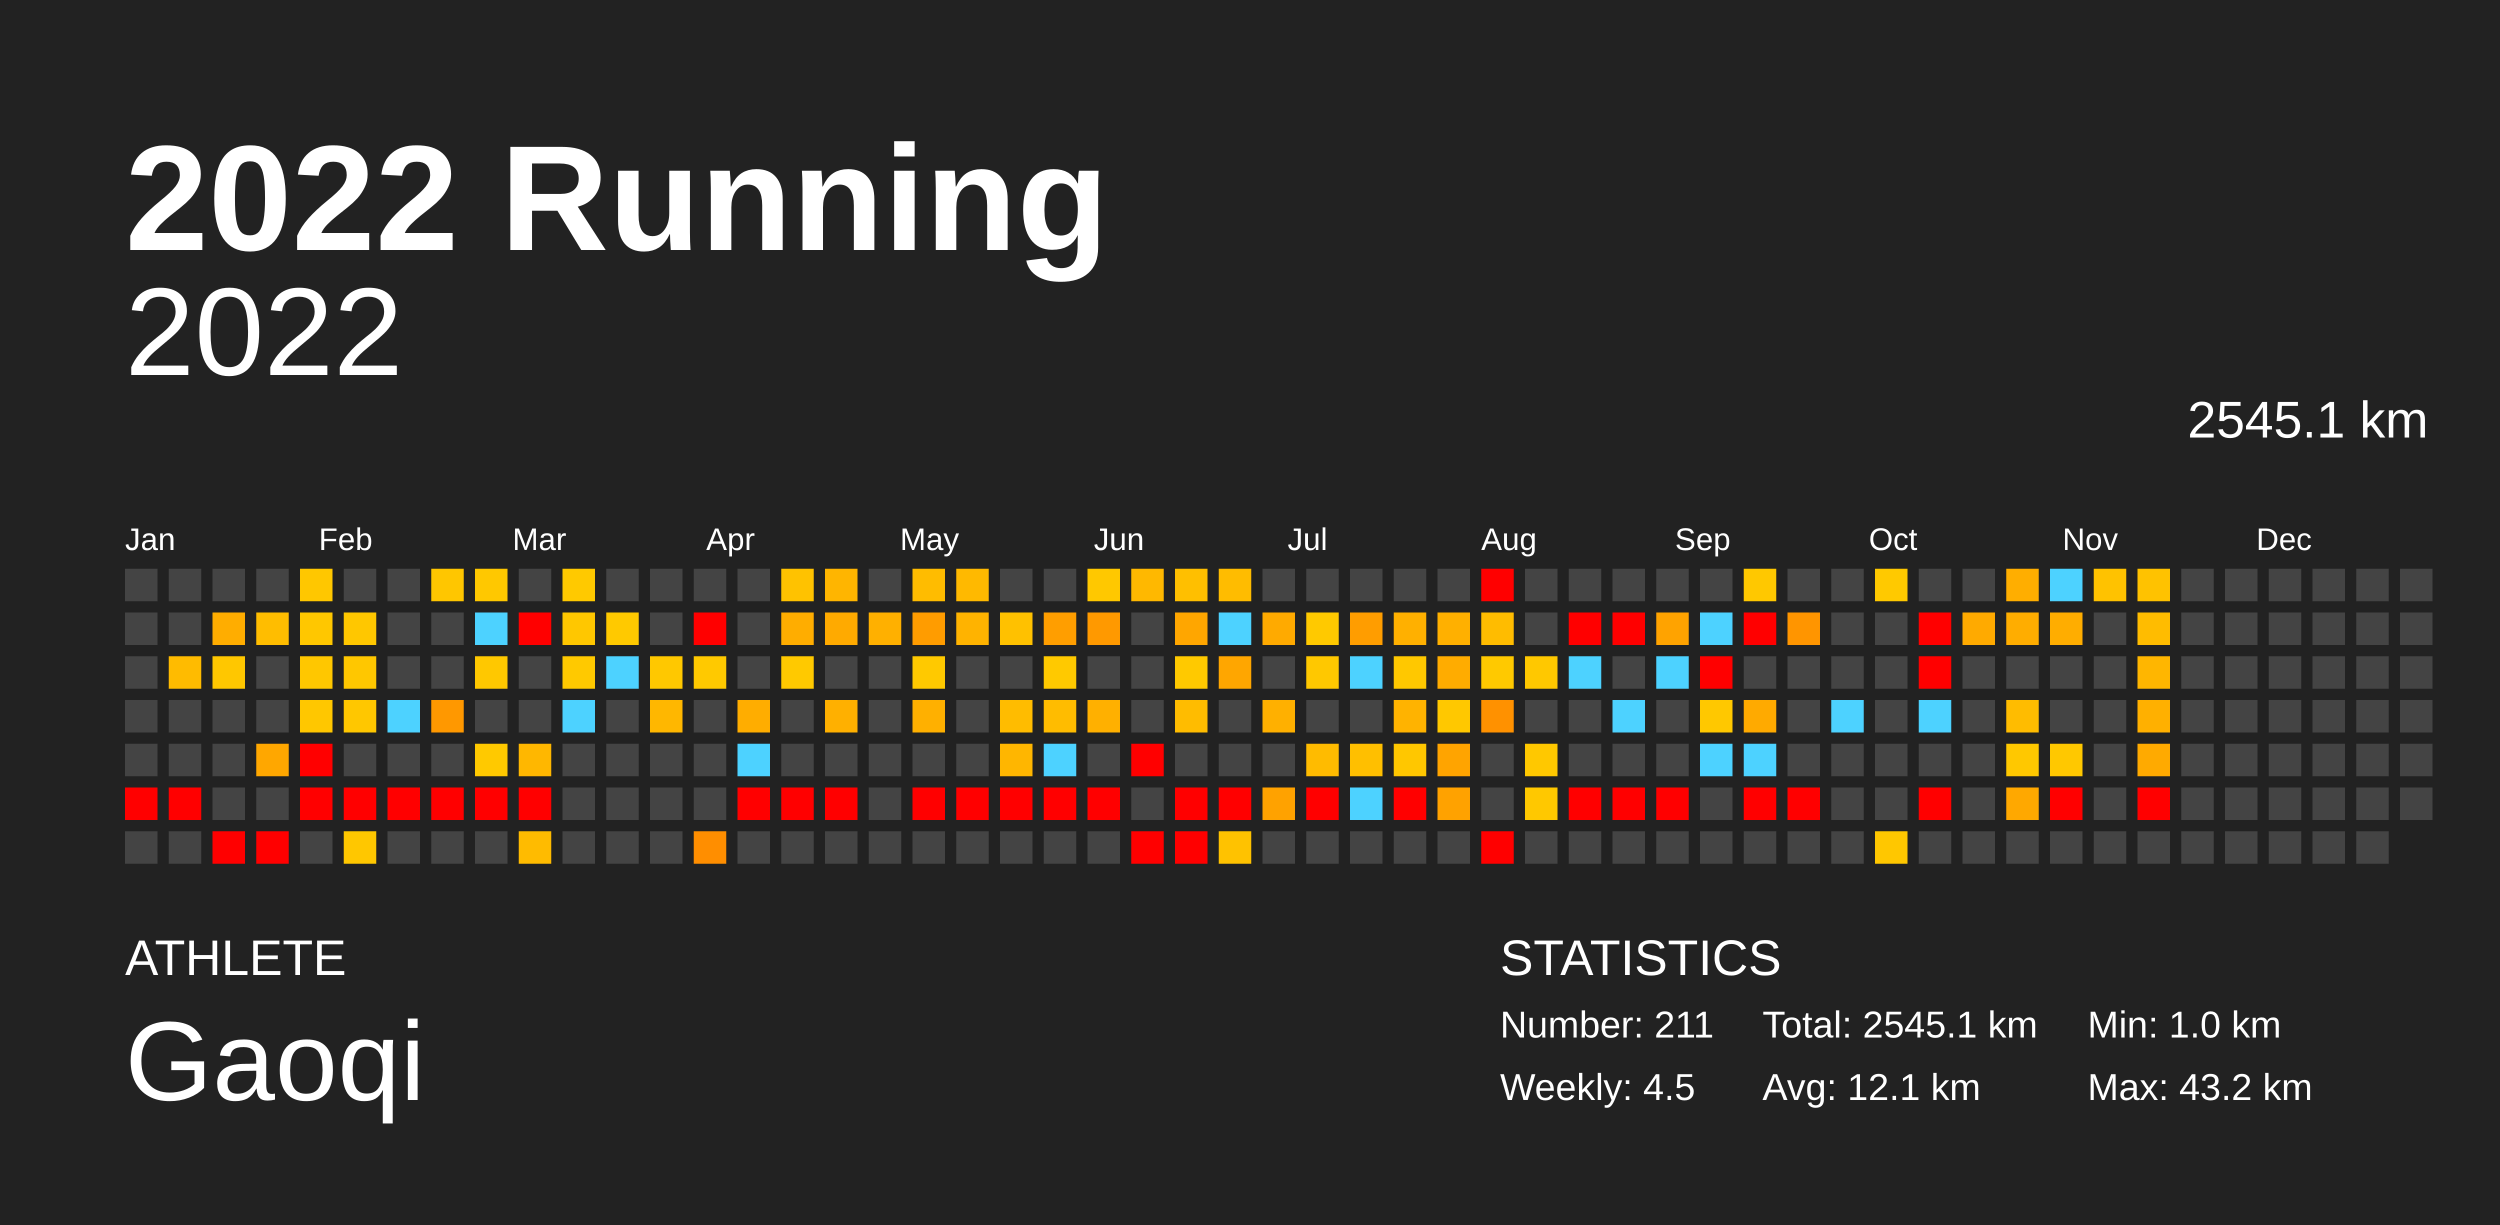
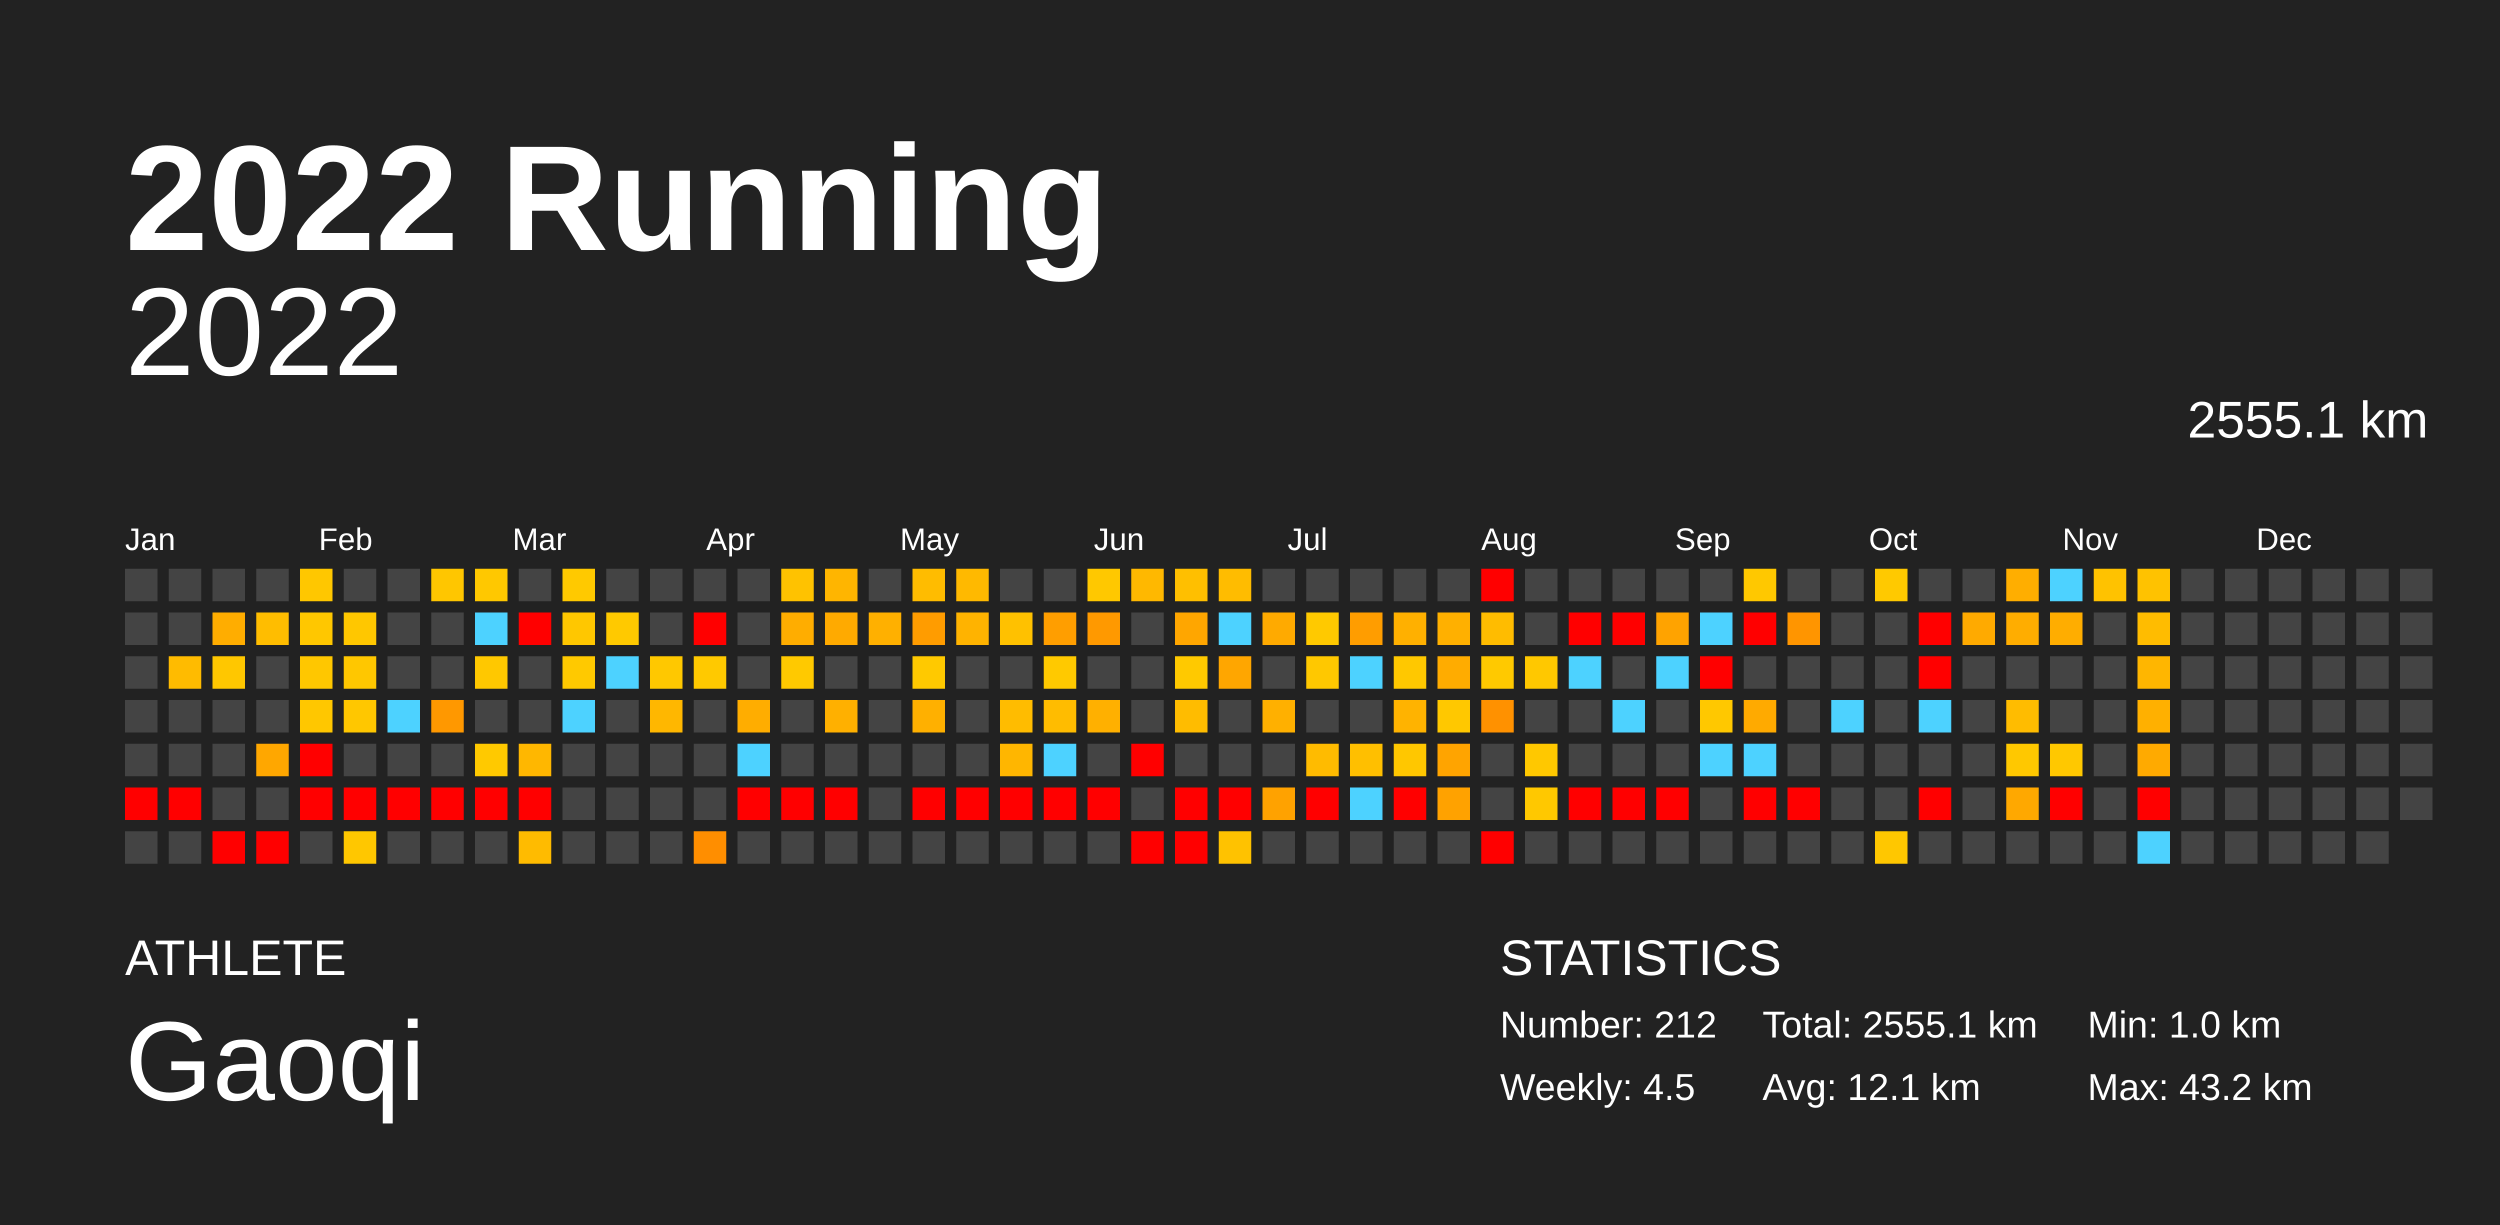
<svg xmlns="http://www.w3.org/2000/svg" baseProfile="full" height="98mm" version="1.1" viewBox="0,0,200,98" width="200mm">
  <defs />
  <rect fill="#222222" height="98" width="200" x="0" y="0" />
  <text fill="#FFFFFF" style="font-size:12px; font-family:Arial; font-weight:bold;" x="10" y="20">2022 Running</text>
  <text fill="#FFFFFF" style="font-size:4px; font-family:Arial" x="10" y="78">ATHLETE</text>
  <text fill="#FFFFFF" style="font-size:9px; font-family:Arial" x="10" y="88">Gaoqi</text>
  <text fill="#FFFFFF" style="font-size:4px; font-family:Arial" x="120" y="78">STATISTICS</text>
-   <text fill="#FFFFFF" style="font-size:3px; font-family:Arial" x="120" y="83">Number: 211</text>
+   <text fill="#FFFFFF" style="font-size:3px; font-family:Arial" x="120" y="83">Number: 212</text>
  <text fill="#FFFFFF" style="font-size:3px; font-family:Arial" x="120" y="88">Weekly: 4.5</text>
-   <text fill="#FFFFFF" style="font-size:3px; font-family:Arial" x="141" y="83">Total: 2545.1 km</text>
+   <text fill="#FFFFFF" style="font-size:3px; font-family:Arial" x="141" y="83">Total: 2555.1 km</text>
  <text fill="#FFFFFF" style="font-size:3px; font-family:Arial" x="141" y="88">Avg: 12.1 km</text>
  <text fill="#FFFFFF" style="font-size:3px; font-family:Arial" x="167" y="83">Min: 1.0 km</text>
  <text fill="#FFFFFF" style="font-size:3px; font-family:Arial" x="167" y="88">Max: 43.2 km</text>
  <text alignment-baseline="hanging" fill="#FFFFFF" style="font-size:10.0px; font-family:Arial;" x="10" y="30">2022</text>
-   <text alignment-baseline="hanging" fill="#FFFFFF" style="font-size:4.125px; font-family:Arial;" x="175" y="35">2545.1 km</text>
+   <text alignment-baseline="hanging" fill="#FFFFFF" style="font-size:4.125px; font-family:Arial;" x="175" y="35">2555.1 km</text>
  <text fill="#FFFFFF" style="font-size:2.5px; font-family:Arial" x="10.0" y="44">Jan</text>
  <text fill="#FFFFFF" style="font-size:2.5px; font-family:Arial" x="25.5" y="44">Feb</text>
  <text fill="#FFFFFF" style="font-size:2.5px; font-family:Arial" x="41.0" y="44">Mar</text>
  <text fill="#FFFFFF" style="font-size:2.5px; font-family:Arial" x="56.5" y="44">Apr</text>
  <text fill="#FFFFFF" style="font-size:2.5px; font-family:Arial" x="72.0" y="44">May</text>
  <text fill="#FFFFFF" style="font-size:2.5px; font-family:Arial" x="87.5" y="44">Jun</text>
  <text fill="#FFFFFF" style="font-size:2.5px; font-family:Arial" x="103.0" y="44">Jul</text>
  <text fill="#FFFFFF" style="font-size:2.5px; font-family:Arial" x="118.5" y="44">Aug</text>
  <text fill="#FFFFFF" style="font-size:2.5px; font-family:Arial" x="134.0" y="44">Sep</text>
  <text fill="#FFFFFF" style="font-size:2.5px; font-family:Arial" x="149.5" y="44">Oct</text>
  <text fill="#FFFFFF" style="font-size:2.5px; font-family:Arial" x="165.0" y="44">Nov</text>
  <text fill="#FFFFFF" style="font-size:2.5px; font-family:Arial" x="180.5" y="44">Dec</text>
  <rect fill="#444444" height="2.6" width="2.6" x="10.0" y="45.5" />
  <rect fill="#444444" height="2.6" width="2.6" x="10.0" y="49.0" />
  <rect fill="#444444" height="2.6" width="2.6" x="10.0" y="52.5" />
  <rect fill="#444444" height="2.6" width="2.6" x="10.0" y="56.0" />
  <rect fill="#444444" height="2.6" width="2.6" x="10.0" y="59.5" />
  <rect fill="red" height="2.6" width="2.6" x="10.0" y="63.0" />
  <rect fill="#444444" height="2.6" width="2.6" x="10.0" y="66.5" />
  <rect fill="#444444" height="2.6" width="2.6" x="13.5" y="45.5" />
  <rect fill="#444444" height="2.6" width="2.6" x="13.5" y="49.0" />
  <rect fill="#ffbb00" height="2.6" width="2.6" x="13.5" y="52.5" />
  <rect fill="#444444" height="2.6" width="2.6" x="13.5" y="56.0" />
  <rect fill="#444444" height="2.6" width="2.6" x="13.5" y="59.5" />
  <rect fill="red" height="2.6" width="2.6" x="13.5" y="63.0" />
  <rect fill="#444444" height="2.6" width="2.6" x="13.5" y="66.5" />
  <rect fill="#444444" height="2.6" width="2.6" x="17.0" y="45.5" />
  <rect fill="#ffad00" height="2.6" width="2.6" x="17.0" y="49.0" />
  <rect fill="#ffc700" height="2.6" width="2.6" x="17.0" y="52.5" />
  <rect fill="#444444" height="2.6" width="2.6" x="17.0" y="56.0" />
  <rect fill="#444444" height="2.6" width="2.6" x="17.0" y="59.5" />
  <rect fill="#444444" height="2.6" width="2.6" x="17.0" y="63.0" />
  <rect fill="red" height="2.6" width="2.6" x="17.0" y="66.5" />
  <rect fill="#444444" height="2.6" width="2.6" x="20.5" y="45.5" />
  <rect fill="#ffbd00" height="2.6" width="2.6" x="20.5" y="49.0" />
  <rect fill="#444444" height="2.6" width="2.6" x="20.5" y="52.5" />
  <rect fill="#444444" height="2.6" width="2.6" x="20.5" y="56.0" />
  <rect fill="#ffa700" height="2.6" width="2.6" x="20.5" y="59.5" />
  <rect fill="#444444" height="2.6" width="2.6" x="20.5" y="63.0" />
  <rect fill="red" height="2.6" width="2.6" x="20.5" y="66.5" />
  <rect fill="#ffc700" height="2.6" width="2.6" x="24.0" y="45.5" />
  <rect fill="#ffc700" height="2.6" width="2.6" x="24.0" y="49.0" />
  <rect fill="#ffc700" height="2.6" width="2.6" x="24.0" y="52.5" />
  <rect fill="#ffc700" height="2.6" width="2.6" x="24.0" y="56.0" />
  <rect fill="red" height="2.6" width="2.6" x="24.0" y="59.5" />
  <rect fill="red" height="2.6" width="2.6" x="24.0" y="63.0" />
  <rect fill="#444444" height="2.6" width="2.6" x="24.0" y="66.5" />
  <rect fill="#444444" height="2.6" width="2.6" x="27.5" y="45.5" />
  <rect fill="#ffc700" height="2.6" width="2.6" x="27.5" y="49.0" />
  <rect fill="#ffc700" height="2.6" width="2.6" x="27.5" y="52.5" />
  <rect fill="#ffc700" height="2.6" width="2.6" x="27.5" y="56.0" />
  <rect fill="#444444" height="2.6" width="2.6" x="27.5" y="59.5" />
  <rect fill="red" height="2.6" width="2.6" x="27.5" y="63.0" />
  <rect fill="#ffc700" height="2.6" width="2.6" x="27.5" y="66.5" />
  <rect fill="#444444" height="2.6" width="2.6" x="31.0" y="45.5" />
  <rect fill="#444444" height="2.6" width="2.6" x="31.0" y="49.0" />
  <rect fill="#444444" height="2.6" width="2.6" x="31.0" y="52.5" />
  <rect fill="#4dd2ff" height="2.6" width="2.6" x="31.0" y="56.0" />
  <rect fill="#444444" height="2.6" width="2.6" x="31.0" y="59.5" />
  <rect fill="red" height="2.6" width="2.6" x="31.0" y="63.0" />
  <rect fill="#444444" height="2.6" width="2.6" x="31.0" y="66.5" />
  <rect fill="#ffc600" height="2.6" width="2.6" x="34.5" y="45.5" />
  <rect fill="#444444" height="2.6" width="2.6" x="34.5" y="49.0" />
  <rect fill="#444444" height="2.6" width="2.6" x="34.5" y="52.5" />
  <rect fill="#ff9800" height="2.6" width="2.6" x="34.5" y="56.0" />
  <rect fill="#444444" height="2.6" width="2.6" x="34.5" y="59.5" />
  <rect fill="red" height="2.6" width="2.6" x="34.5" y="63.0" />
  <rect fill="#444444" height="2.6" width="2.6" x="34.5" y="66.5" />
  <rect fill="#ffc800" height="2.6" width="2.6" x="38.0" y="45.5" />
  <rect fill="#4dd2ff" height="2.6" width="2.6" x="38.0" y="49.0" />
  <rect fill="#ffc800" height="2.6" width="2.6" x="38.0" y="52.5" />
  <rect fill="#444444" height="2.6" width="2.6" x="38.0" y="56.0" />
  <rect fill="#ffc900" height="2.6" width="2.6" x="38.0" y="59.5" />
  <rect fill="red" height="2.6" width="2.6" x="38.0" y="63.0" />
  <rect fill="#444444" height="2.6" width="2.6" x="38.0" y="66.5" />
  <rect fill="#444444" height="2.6" width="2.6" x="41.5" y="45.5" />
  <rect fill="red" height="2.6" width="2.6" x="41.5" y="49.0" />
  <rect fill="#444444" height="2.6" width="2.6" x="41.5" y="52.5" />
  <rect fill="#444444" height="2.6" width="2.6" x="41.5" y="56.0" />
  <rect fill="#ffb700" height="2.6" width="2.6" x="41.5" y="59.5" />
  <rect fill="red" height="2.6" width="2.6" x="41.5" y="63.0" />
  <rect fill="#ffbb00" height="2.6" width="2.6" x="41.5" y="66.5" />
  <rect fill="#ffc900" height="2.6" width="2.6" x="45.0" y="45.5" />
  <rect fill="#ffc700" height="2.6" width="2.6" x="45.0" y="49.0" />
  <rect fill="#ffc900" height="2.6" width="2.6" x="45.0" y="52.5" />
  <rect fill="#4dd2ff" height="2.6" width="2.6" x="45.0" y="56.0" />
  <rect fill="#444444" height="2.6" width="2.6" x="45.0" y="59.5" />
  <rect fill="#444444" height="2.6" width="2.6" x="45.0" y="63.0" />
  <rect fill="#444444" height="2.6" width="2.6" x="45.0" y="66.5" />
  <rect fill="#444444" height="2.6" width="2.6" x="48.5" y="45.5" />
  <rect fill="#ffc900" height="2.6" width="2.6" x="48.5" y="49.0" />
  <rect fill="#4dd2ff" height="2.6" width="2.6" x="48.5" y="52.5" />
  <rect fill="#444444" height="2.6" width="2.6" x="48.5" y="56.0" />
  <rect fill="#444444" height="2.6" width="2.6" x="48.5" y="59.5" />
  <rect fill="#444444" height="2.6" width="2.6" x="48.5" y="63.0" />
  <rect fill="#444444" height="2.6" width="2.6" x="48.5" y="66.5" />
  <rect fill="#444444" height="2.6" width="2.6" x="52.0" y="45.5" />
  <rect fill="#444444" height="2.6" width="2.6" x="52.0" y="49.0" />
  <rect fill="#ffc800" height="2.6" width="2.6" x="52.0" y="52.5" />
  <rect fill="#ffb700" height="2.6" width="2.6" x="52.0" y="56.0" />
  <rect fill="#444444" height="2.6" width="2.6" x="52.0" y="59.5" />
  <rect fill="#444444" height="2.6" width="2.6" x="52.0" y="63.0" />
  <rect fill="#444444" height="2.6" width="2.6" x="52.0" y="66.5" />
  <rect fill="#444444" height="2.6" width="2.6" x="55.5" y="45.5" />
  <rect fill="red" height="2.6" width="2.6" x="55.5" y="49.0" />
  <rect fill="#ffc900" height="2.6" width="2.6" x="55.5" y="52.5" />
  <rect fill="#444444" height="2.6" width="2.6" x="55.5" y="56.0" />
  <rect fill="#444444" height="2.6" width="2.6" x="55.5" y="59.5" />
  <rect fill="#444444" height="2.6" width="2.6" x="55.5" y="63.0" />
  <rect fill="#ff8e00" height="2.6" width="2.6" x="55.5" y="66.5" />
  <rect fill="#444444" height="2.6" width="2.6" x="59.0" y="45.5" />
  <rect fill="#444444" height="2.6" width="2.6" x="59.0" y="49.0" />
  <rect fill="#444444" height="2.6" width="2.6" x="59.0" y="52.5" />
  <rect fill="#ffad00" height="2.6" width="2.6" x="59.0" y="56.0" />
  <rect fill="#4dd2ff" height="2.6" width="2.6" x="59.0" y="59.5" />
  <rect fill="red" height="2.6" width="2.6" x="59.0" y="63.0" />
  <rect fill="#444444" height="2.6" width="2.6" x="59.0" y="66.5" />
  <rect fill="#ffc200" height="2.6" width="2.6" x="62.5" y="45.5" />
  <rect fill="#ffad00" height="2.6" width="2.6" x="62.5" y="49.0" />
  <rect fill="#ffc900" height="2.6" width="2.6" x="62.5" y="52.5" />
  <rect fill="#444444" height="2.6" width="2.6" x="62.5" y="56.0" />
  <rect fill="#444444" height="2.6" width="2.6" x="62.5" y="59.5" />
  <rect fill="red" height="2.6" width="2.6" x="62.5" y="63.0" />
  <rect fill="#444444" height="2.6" width="2.6" x="62.5" y="66.5" />
  <rect fill="#ffb500" height="2.6" width="2.6" x="66.0" y="45.5" />
  <rect fill="#ffaa00" height="2.6" width="2.6" x="66.0" y="49.0" />
  <rect fill="#444444" height="2.6" width="2.6" x="66.0" y="52.5" />
  <rect fill="#ffb000" height="2.6" width="2.6" x="66.0" y="56.0" />
  <rect fill="#444444" height="2.6" width="2.6" x="66.0" y="59.5" />
  <rect fill="red" height="2.6" width="2.6" x="66.0" y="63.0" />
  <rect fill="#444444" height="2.6" width="2.6" x="66.0" y="66.5" />
  <rect fill="#444444" height="2.6" width="2.6" x="69.5" y="45.5" />
  <rect fill="#ffb000" height="2.6" width="2.6" x="69.5" y="49.0" />
  <rect fill="#444444" height="2.6" width="2.6" x="69.5" y="52.5" />
  <rect fill="#444444" height="2.6" width="2.6" x="69.5" y="56.0" />
  <rect fill="#444444" height="2.6" width="2.6" x="69.5" y="59.5" />
  <rect fill="#444444" height="2.6" width="2.6" x="69.5" y="63.0" />
  <rect fill="#444444" height="2.6" width="2.6" x="69.5" y="66.5" />
  <rect fill="#ffbc00" height="2.6" width="2.6" x="73.0" y="45.5" />
  <rect fill="#ff9c00" height="2.6" width="2.6" x="73.0" y="49.0" />
  <rect fill="#ffc900" height="2.6" width="2.6" x="73.0" y="52.5" />
  <rect fill="#ffb000" height="2.6" width="2.6" x="73.0" y="56.0" />
  <rect fill="#444444" height="2.6" width="2.6" x="73.0" y="59.5" />
  <rect fill="red" height="2.6" width="2.6" x="73.0" y="63.0" />
  <rect fill="#444444" height="2.6" width="2.6" x="73.0" y="66.5" />
  <rect fill="#ffb900" height="2.6" width="2.6" x="76.5" y="45.5" />
  <rect fill="#ffb300" height="2.6" width="2.6" x="76.5" y="49.0" />
  <rect fill="#444444" height="2.6" width="2.6" x="76.5" y="52.5" />
  <rect fill="#444444" height="2.6" width="2.6" x="76.5" y="56.0" />
  <rect fill="#444444" height="2.6" width="2.6" x="76.5" y="59.5" />
  <rect fill="red" height="2.6" width="2.6" x="76.5" y="63.0" />
  <rect fill="#444444" height="2.6" width="2.6" x="76.5" y="66.5" />
  <rect fill="#444444" height="2.6" width="2.6" x="80.0" y="45.5" />
  <rect fill="#ffc100" height="2.6" width="2.6" x="80.0" y="49.0" />
  <rect fill="#444444" height="2.6" width="2.6" x="80.0" y="52.5" />
  <rect fill="#ffbc00" height="2.6" width="2.6" x="80.0" y="56.0" />
  <rect fill="#ffb600" height="2.6" width="2.6" x="80.0" y="59.5" />
  <rect fill="red" height="2.6" width="2.6" x="80.0" y="63.0" />
  <rect fill="#444444" height="2.6" width="2.6" x="80.0" y="66.5" />
  <rect fill="#444444" height="2.6" width="2.6" x="83.5" y="45.5" />
  <rect fill="#ff9e00" height="2.6" width="2.6" x="83.5" y="49.0" />
  <rect fill="#ffc900" height="2.6" width="2.6" x="83.5" y="52.5" />
  <rect fill="#ffbc00" height="2.6" width="2.6" x="83.5" y="56.0" />
  <rect fill="#4dd2ff" height="2.6" width="2.6" x="83.5" y="59.5" />
  <rect fill="red" height="2.6" width="2.6" x="83.5" y="63.0" />
  <rect fill="#444444" height="2.6" width="2.6" x="83.5" y="66.5" />
  <rect fill="#ffc800" height="2.6" width="2.6" x="87.0" y="45.5" />
  <rect fill="#ff9900" height="2.6" width="2.6" x="87.0" y="49.0" />
  <rect fill="#444444" height="2.6" width="2.6" x="87.0" y="52.5" />
  <rect fill="#ffb000" height="2.6" width="2.6" x="87.0" y="56.0" />
  <rect fill="#444444" height="2.6" width="2.6" x="87.0" y="59.5" />
  <rect fill="red" height="2.6" width="2.6" x="87.0" y="63.0" />
  <rect fill="#444444" height="2.6" width="2.6" x="87.0" y="66.5" />
  <rect fill="#ffb800" height="2.6" width="2.6" x="90.5" y="45.5" />
  <rect fill="#444444" height="2.6" width="2.6" x="90.5" y="49.0" />
  <rect fill="#444444" height="2.6" width="2.6" x="90.5" y="52.5" />
  <rect fill="#444444" height="2.6" width="2.6" x="90.5" y="56.0" />
  <rect fill="red" height="2.6" width="2.6" x="90.5" y="59.5" />
  <rect fill="#444444" height="2.6" width="2.6" x="90.5" y="63.0" />
  <rect fill="red" height="2.6" width="2.6" x="90.5" y="66.5" />
  <rect fill="#ffbf00" height="2.6" width="2.6" x="94.0" y="45.5" />
  <rect fill="#ffa600" height="2.6" width="2.6" x="94.0" y="49.0" />
  <rect fill="#ffc900" height="2.6" width="2.6" x="94.0" y="52.5" />
  <rect fill="#ffbc00" height="2.6" width="2.6" x="94.0" y="56.0" />
  <rect fill="#444444" height="2.6" width="2.6" x="94.0" y="59.5" />
  <rect fill="red" height="2.6" width="2.6" x="94.0" y="63.0" />
  <rect fill="red" height="2.6" width="2.6" x="94.0" y="66.5" />
  <rect fill="#ffbc00" height="2.6" width="2.6" x="97.5" y="45.5" />
  <rect fill="#4dd2ff" height="2.6" width="2.6" x="97.5" y="49.0" />
  <rect fill="#ffa600" height="2.6" width="2.6" x="97.5" y="52.5" />
  <rect fill="#444444" height="2.6" width="2.6" x="97.5" y="56.0" />
  <rect fill="#444444" height="2.6" width="2.6" x="97.5" y="59.5" />
  <rect fill="red" height="2.6" width="2.6" x="97.5" y="63.0" />
  <rect fill="#ffc200" height="2.6" width="2.6" x="97.5" y="66.5" />
  <rect fill="#444444" height="2.6" width="2.6" x="101.0" y="45.5" />
  <rect fill="#ffaa00" height="2.6" width="2.6" x="101.0" y="49.0" />
  <rect fill="#444444" height="2.6" width="2.6" x="101.0" y="52.5" />
  <rect fill="#ffb000" height="2.6" width="2.6" x="101.0" y="56.0" />
  <rect fill="#444444" height="2.6" width="2.6" x="101.0" y="59.5" />
  <rect fill="#ffa200" height="2.6" width="2.6" x="101.0" y="63.0" />
  <rect fill="#444444" height="2.6" width="2.6" x="101.0" y="66.5" />
  <rect fill="#444444" height="2.6" width="2.6" x="104.5" y="45.5" />
  <rect fill="#ffc900" height="2.6" width="2.6" x="104.5" y="49.0" />
  <rect fill="#ffc800" height="2.6" width="2.6" x="104.5" y="52.5" />
  <rect fill="#444444" height="2.6" width="2.6" x="104.5" y="56.0" />
  <rect fill="#ffbb00" height="2.6" width="2.6" x="104.5" y="59.5" />
  <rect fill="red" height="2.6" width="2.6" x="104.5" y="63.0" />
  <rect fill="#444444" height="2.6" width="2.6" x="104.5" y="66.5" />
  <rect fill="#444444" height="2.6" width="2.6" x="108.0" y="45.5" />
  <rect fill="#ff9d00" height="2.6" width="2.6" x="108.0" y="49.0" />
  <rect fill="#4dd2ff" height="2.6" width="2.6" x="108.0" y="52.5" />
  <rect fill="#444444" height="2.6" width="2.6" x="108.0" y="56.0" />
  <rect fill="#ffbf00" height="2.6" width="2.6" x="108.0" y="59.5" />
  <rect fill="#4dd2ff" height="2.6" width="2.6" x="108.0" y="63.0" />
  <rect fill="#444444" height="2.6" width="2.6" x="108.0" y="66.5" />
  <rect fill="#444444" height="2.6" width="2.6" x="111.5" y="45.5" />
  <rect fill="#ffb000" height="2.6" width="2.6" x="111.5" y="49.0" />
  <rect fill="#ffc800" height="2.6" width="2.6" x="111.5" y="52.5" />
  <rect fill="#ffb300" height="2.6" width="2.6" x="111.5" y="56.0" />
  <rect fill="#ffc700" height="2.6" width="2.6" x="111.5" y="59.5" />
  <rect fill="red" height="2.6" width="2.6" x="111.5" y="63.0" />
  <rect fill="#444444" height="2.6" width="2.6" x="111.5" y="66.5" />
  <rect fill="#444444" height="2.6" width="2.6" x="115.0" y="45.5" />
  <rect fill="#ffb000" height="2.6" width="2.6" x="115.0" y="49.0" />
  <rect fill="#ffac00" height="2.6" width="2.6" x="115.0" y="52.5" />
  <rect fill="#ffc800" height="2.6" width="2.6" x="115.0" y="56.0" />
  <rect fill="#ffa400" height="2.6" width="2.6" x="115.0" y="59.5" />
  <rect fill="#ffa200" height="2.6" width="2.6" x="115.0" y="63.0" />
  <rect fill="#444444" height="2.6" width="2.6" x="115.0" y="66.5" />
  <rect fill="red" height="2.6" width="2.6" x="118.5" y="45.5" />
  <rect fill="#ffbc00" height="2.6" width="2.6" x="118.5" y="49.0" />
  <rect fill="#ffc900" height="2.6" width="2.6" x="118.5" y="52.5" />
  <rect fill="#ff9100" height="2.6" width="2.6" x="118.5" y="56.0" />
  <rect fill="#444444" height="2.6" width="2.6" x="118.5" y="59.5" />
  <rect fill="#444444" height="2.6" width="2.6" x="118.5" y="63.0" />
  <rect fill="red" height="2.6" width="2.6" x="118.5" y="66.5" />
  <rect fill="#444444" height="2.6" width="2.6" x="122.0" y="45.5" />
  <rect fill="#444444" height="2.6" width="2.6" x="122.0" y="49.0" />
  <rect fill="#ffc800" height="2.6" width="2.6" x="122.0" y="52.5" />
  <rect fill="#444444" height="2.6" width="2.6" x="122.0" y="56.0" />
  <rect fill="#ffc800" height="2.6" width="2.6" x="122.0" y="59.5" />
  <rect fill="#ffc800" height="2.6" width="2.6" x="122.0" y="63.0" />
  <rect fill="#444444" height="2.6" width="2.6" x="122.0" y="66.5" />
  <rect fill="#444444" height="2.6" width="2.6" x="125.5" y="45.5" />
  <rect fill="red" height="2.6" width="2.6" x="125.5" y="49.0" />
  <rect fill="#4dd2ff" height="2.6" width="2.6" x="125.5" y="52.5" />
  <rect fill="#444444" height="2.6" width="2.6" x="125.5" y="56.0" />
  <rect fill="#444444" height="2.6" width="2.6" x="125.5" y="59.5" />
  <rect fill="red" height="2.6" width="2.6" x="125.5" y="63.0" />
  <rect fill="#444444" height="2.6" width="2.6" x="125.5" y="66.5" />
  <rect fill="#444444" height="2.6" width="2.6" x="129.0" y="45.5" />
  <rect fill="red" height="2.6" width="2.6" x="129.0" y="49.0" />
  <rect fill="#444444" height="2.6" width="2.6" x="129.0" y="52.5" />
  <rect fill="#4dd2ff" height="2.6" width="2.6" x="129.0" y="56.0" />
  <rect fill="#444444" height="2.6" width="2.6" x="129.0" y="59.5" />
  <rect fill="red" height="2.6" width="2.6" x="129.0" y="63.0" />
  <rect fill="#444444" height="2.6" width="2.6" x="129.0" y="66.5" />
  <rect fill="#444444" height="2.6" width="2.6" x="132.5" y="45.5" />
  <rect fill="#ffa300" height="2.6" width="2.6" x="132.5" y="49.0" />
  <rect fill="#4dd2ff" height="2.6" width="2.6" x="132.5" y="52.5" />
  <rect fill="#444444" height="2.6" width="2.6" x="132.5" y="56.0" />
  <rect fill="#444444" height="2.6" width="2.6" x="132.5" y="59.5" />
  <rect fill="red" height="2.6" width="2.6" x="132.5" y="63.0" />
  <rect fill="#444444" height="2.6" width="2.6" x="132.5" y="66.5" />
  <rect fill="#444444" height="2.6" width="2.6" x="136.0" y="45.5" />
  <rect fill="#4dd2ff" height="2.6" width="2.6" x="136.0" y="49.0" />
  <rect fill="red" height="2.6" width="2.6" x="136.0" y="52.5" />
  <rect fill="#ffc800" height="2.6" width="2.6" x="136.0" y="56.0" />
  <rect fill="#4dd2ff" height="2.6" width="2.6" x="136.0" y="59.5" />
  <rect fill="#444444" height="2.6" width="2.6" x="136.0" y="63.0" />
  <rect fill="#444444" height="2.6" width="2.6" x="136.0" y="66.5" />
  <rect fill="#ffc800" height="2.6" width="2.6" x="139.5" y="45.5" />
  <rect fill="red" height="2.6" width="2.6" x="139.5" y="49.0" />
  <rect fill="#444444" height="2.6" width="2.6" x="139.5" y="52.5" />
  <rect fill="#ffaa00" height="2.6" width="2.6" x="139.5" y="56.0" />
  <rect fill="#4dd2ff" height="2.6" width="2.6" x="139.5" y="59.5" />
  <rect fill="red" height="2.6" width="2.6" x="139.5" y="63.0" />
  <rect fill="#444444" height="2.6" width="2.6" x="139.5" y="66.5" />
  <rect fill="#444444" height="2.6" width="2.6" x="143.0" y="45.5" />
  <rect fill="#ff9500" height="2.6" width="2.6" x="143.0" y="49.0" />
  <rect fill="#444444" height="2.6" width="2.6" x="143.0" y="52.5" />
  <rect fill="#444444" height="2.6" width="2.6" x="143.0" y="56.0" />
  <rect fill="#444444" height="2.6" width="2.6" x="143.0" y="59.5" />
  <rect fill="red" height="2.6" width="2.6" x="143.0" y="63.0" />
  <rect fill="#444444" height="2.6" width="2.6" x="143.0" y="66.5" />
  <rect fill="#444444" height="2.6" width="2.6" x="146.5" y="45.5" />
  <rect fill="#444444" height="2.6" width="2.6" x="146.5" y="49.0" />
  <rect fill="#444444" height="2.6" width="2.6" x="146.5" y="52.5" />
  <rect fill="#4dd2ff" height="2.6" width="2.6" x="146.5" y="56.0" />
  <rect fill="#444444" height="2.6" width="2.6" x="146.5" y="59.5" />
  <rect fill="#444444" height="2.6" width="2.6" x="146.5" y="63.0" />
  <rect fill="#444444" height="2.6" width="2.6" x="146.5" y="66.5" />
  <rect fill="#ffc900" height="2.6" width="2.6" x="150.0" y="45.5" />
  <rect fill="#444444" height="2.6" width="2.6" x="150.0" y="49.0" />
  <rect fill="#444444" height="2.6" width="2.6" x="150.0" y="52.5" />
  <rect fill="#444444" height="2.6" width="2.6" x="150.0" y="56.0" />
  <rect fill="#444444" height="2.6" width="2.6" x="150.0" y="59.5" />
  <rect fill="#444444" height="2.6" width="2.6" x="150.0" y="63.0" />
  <rect fill="#ffc700" height="2.6" width="2.6" x="150.0" y="66.5" />
  <rect fill="#444444" height="2.6" width="2.6" x="153.5" y="45.5" />
  <rect fill="red" height="2.6" width="2.6" x="153.5" y="49.0" />
  <rect fill="red" height="2.6" width="2.6" x="153.5" y="52.5" />
  <rect fill="#4dd2ff" height="2.6" width="2.6" x="153.5" y="56.0" />
  <rect fill="#444444" height="2.6" width="2.6" x="153.5" y="59.5" />
  <rect fill="red" height="2.6" width="2.6" x="153.5" y="63.0" />
  <rect fill="#444444" height="2.6" width="2.6" x="153.5" y="66.5" />
  <rect fill="#444444" height="2.6" width="2.6" x="157.0" y="45.5" />
  <rect fill="#ffaa00" height="2.6" width="2.6" x="157.0" y="49.0" />
  <rect fill="#444444" height="2.6" width="2.6" x="157.0" y="52.5" />
  <rect fill="#444444" height="2.6" width="2.6" x="157.0" y="56.0" />
  <rect fill="#444444" height="2.6" width="2.6" x="157.0" y="59.5" />
  <rect fill="#444444" height="2.6" width="2.6" x="157.0" y="63.0" />
  <rect fill="#444444" height="2.6" width="2.6" x="157.0" y="66.5" />
  <rect fill="#ffae00" height="2.6" width="2.6" x="160.5" y="45.5" />
  <rect fill="#ffad00" height="2.6" width="2.6" x="160.5" y="49.0" />
  <rect fill="#444444" height="2.6" width="2.6" x="160.5" y="52.5" />
  <rect fill="#ffbc00" height="2.6" width="2.6" x="160.5" y="56.0" />
  <rect fill="#ffc800" height="2.6" width="2.6" x="160.5" y="59.5" />
  <rect fill="#ffa800" height="2.6" width="2.6" x="160.5" y="63.0" />
  <rect fill="#444444" height="2.6" width="2.6" x="160.5" y="66.5" />
  <rect fill="#4dd2ff" height="2.6" width="2.6" x="164.0" y="45.5" />
  <rect fill="#ffad00" height="2.6" width="2.6" x="164.0" y="49.0" />
  <rect fill="#444444" height="2.6" width="2.6" x="164.0" y="52.5" />
  <rect fill="#444444" height="2.6" width="2.6" x="164.0" y="56.0" />
  <rect fill="#ffc800" height="2.6" width="2.6" x="164.0" y="59.5" />
  <rect fill="red" height="2.6" width="2.6" x="164.0" y="63.0" />
  <rect fill="#444444" height="2.6" width="2.6" x="164.0" y="66.5" />
  <rect fill="#ffc200" height="2.6" width="2.6" x="167.5" y="45.5" />
  <rect fill="#444444" height="2.6" width="2.6" x="167.5" y="49.0" />
  <rect fill="#444444" height="2.6" width="2.6" x="167.5" y="52.5" />
  <rect fill="#444444" height="2.6" width="2.6" x="167.5" y="56.0" />
  <rect fill="#444444" height="2.6" width="2.6" x="167.5" y="59.5" />
  <rect fill="#444444" height="2.6" width="2.6" x="167.5" y="63.0" />
  <rect fill="#444444" height="2.6" width="2.6" x="167.5" y="66.5" />
  <rect fill="#ffc200" height="2.6" width="2.6" x="171.0" y="45.5" />
  <rect fill="#ffbc00" height="2.6" width="2.6" x="171.0" y="49.0" />
  <rect fill="#ffb600" height="2.6" width="2.6" x="171.0" y="52.5" />
  <rect fill="#ffb000" height="2.6" width="2.6" x="171.0" y="56.0" />
  <rect fill="#ffaa00" height="2.6" width="2.6" x="171.0" y="59.5" />
  <rect fill="red" height="2.6" width="2.6" x="171.0" y="63.0" />
-   <rect fill="#444444" height="2.6" width="2.6" x="171.0" y="66.5" />
+   <rect fill="#4dd2ff" height="2.6" width="2.6" x="171.0" y="66.5" />
  <rect fill="#444444" height="2.6" width="2.6" x="174.5" y="45.5" />
  <rect fill="#444444" height="2.6" width="2.6" x="174.5" y="49.0" />
  <rect fill="#444444" height="2.6" width="2.6" x="174.5" y="52.5" />
  <rect fill="#444444" height="2.6" width="2.6" x="174.5" y="56.0" />
  <rect fill="#444444" height="2.6" width="2.6" x="174.5" y="59.5" />
  <rect fill="#444444" height="2.6" width="2.6" x="174.5" y="63.0" />
  <rect fill="#444444" height="2.6" width="2.6" x="174.5" y="66.5" />
  <rect fill="#444444" height="2.6" width="2.6" x="178.0" y="45.5" />
  <rect fill="#444444" height="2.6" width="2.6" x="178.0" y="49.0" />
  <rect fill="#444444" height="2.6" width="2.6" x="178.0" y="52.5" />
  <rect fill="#444444" height="2.6" width="2.6" x="178.0" y="56.0" />
  <rect fill="#444444" height="2.6" width="2.6" x="178.0" y="59.5" />
  <rect fill="#444444" height="2.6" width="2.6" x="178.0" y="63.0" />
  <rect fill="#444444" height="2.6" width="2.6" x="178.0" y="66.5" />
  <rect fill="#444444" height="2.6" width="2.6" x="181.5" y="45.5" />
  <rect fill="#444444" height="2.6" width="2.6" x="181.5" y="49.0" />
  <rect fill="#444444" height="2.6" width="2.6" x="181.5" y="52.5" />
  <rect fill="#444444" height="2.6" width="2.6" x="181.5" y="56.0" />
  <rect fill="#444444" height="2.6" width="2.6" x="181.5" y="59.5" />
  <rect fill="#444444" height="2.6" width="2.6" x="181.5" y="63.0" />
  <rect fill="#444444" height="2.6" width="2.6" x="181.5" y="66.5" />
  <rect fill="#444444" height="2.6" width="2.6" x="185.0" y="45.5" />
  <rect fill="#444444" height="2.6" width="2.6" x="185.0" y="49.0" />
  <rect fill="#444444" height="2.6" width="2.6" x="185.0" y="52.5" />
  <rect fill="#444444" height="2.6" width="2.6" x="185.0" y="56.0" />
  <rect fill="#444444" height="2.6" width="2.6" x="185.0" y="59.5" />
  <rect fill="#444444" height="2.6" width="2.6" x="185.0" y="63.0" />
  <rect fill="#444444" height="2.6" width="2.6" x="185.0" y="66.5" />
  <rect fill="#444444" height="2.6" width="2.6" x="188.5" y="45.5" />
  <rect fill="#444444" height="2.6" width="2.6" x="188.5" y="49.0" />
  <rect fill="#444444" height="2.6" width="2.6" x="188.5" y="52.5" />
  <rect fill="#444444" height="2.6" width="2.6" x="188.5" y="56.0" />
  <rect fill="#444444" height="2.6" width="2.6" x="188.5" y="59.5" />
  <rect fill="#444444" height="2.6" width="2.6" x="188.5" y="63.0" />
  <rect fill="#444444" height="2.6" width="2.6" x="188.5" y="66.5" />
  <rect fill="#444444" height="2.6" width="2.6" x="192.0" y="45.5" />
  <rect fill="#444444" height="2.6" width="2.6" x="192.0" y="49.0" />
  <rect fill="#444444" height="2.6" width="2.6" x="192.0" y="52.5" />
  <rect fill="#444444" height="2.6" width="2.6" x="192.0" y="56.0" />
  <rect fill="#444444" height="2.6" width="2.6" x="192.0" y="59.5" />
  <rect fill="#444444" height="2.6" width="2.6" x="192.0" y="63.0" />
</svg>
